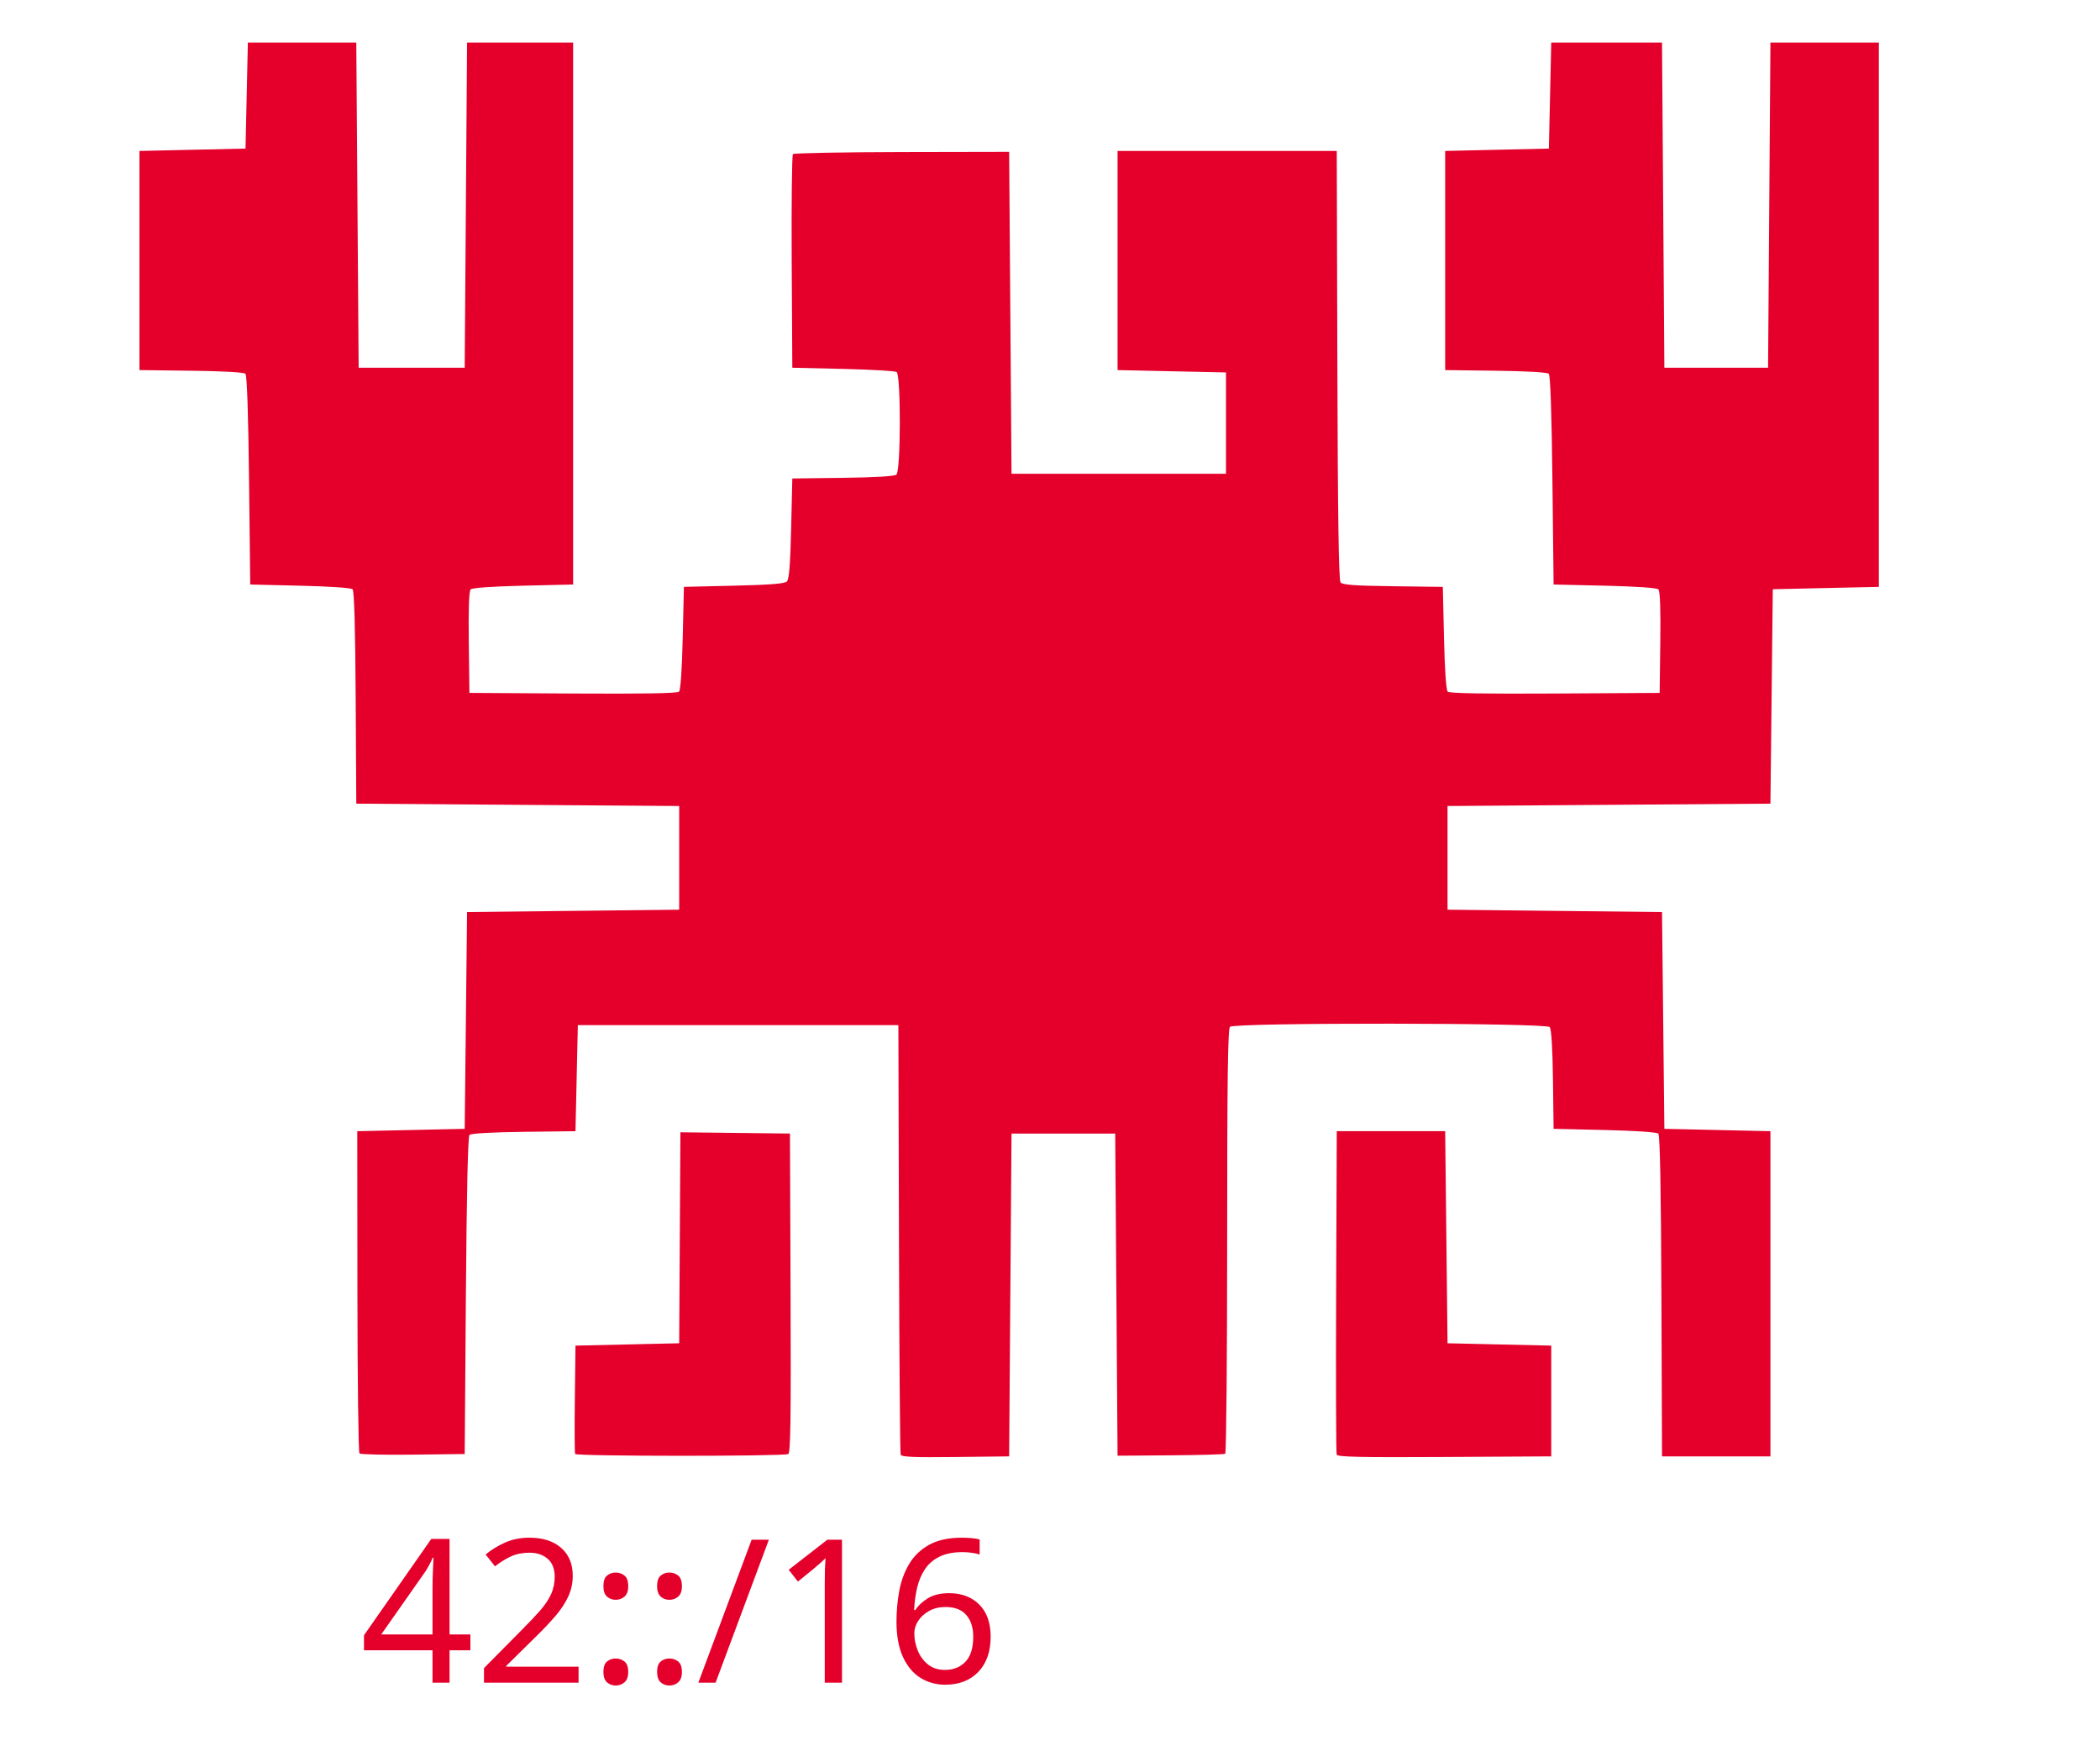
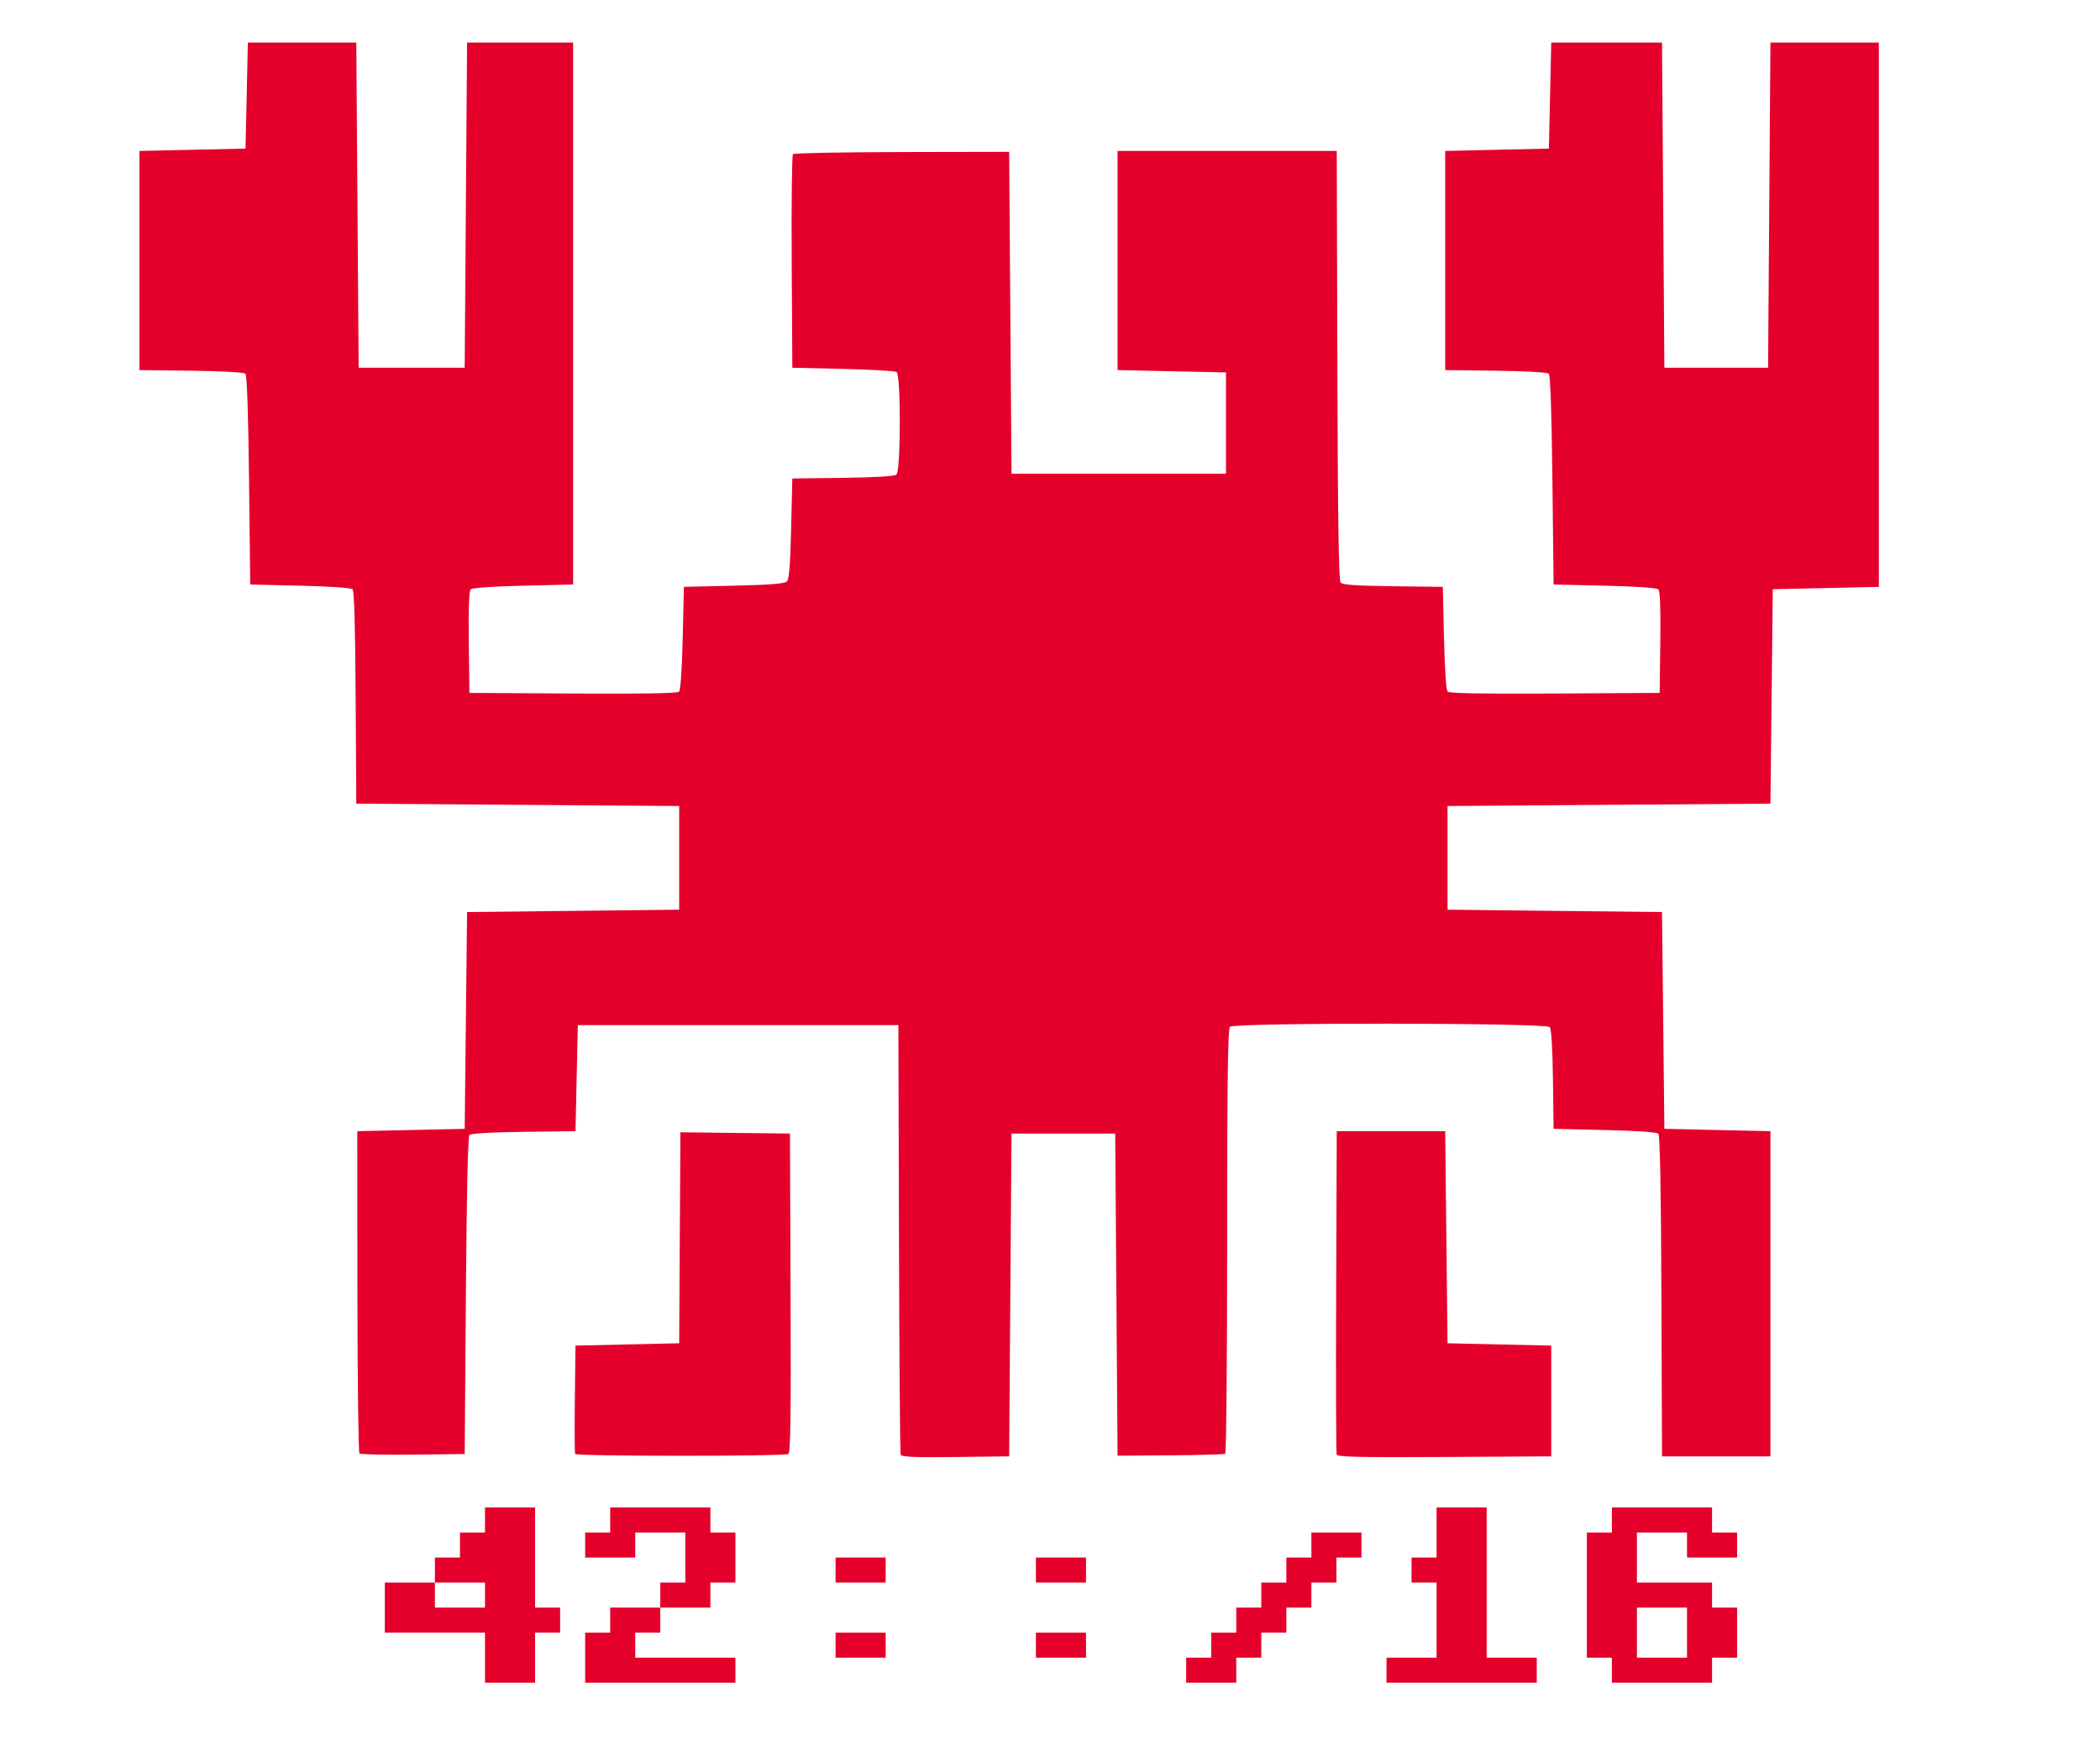
<svg xmlns="http://www.w3.org/2000/svg" id="svg2876" version="1.1" width="891" height="743">
  <defs id="defs2880">
    </defs>
  <path style="fill:#e4002b;fill-opacity:1" d="m 244.022,617.035 c -0.216,-0.562 -0.271,-11.137 -0.122,-23.5 l 0.27,-22.477 22,-0.5 22,-0.5 0.26,-44.768 0.26,-44.768 23.24,0.268 23.24,0.268 0.257,67.779 c 0.204,53.701 -0.004,67.874 -1,68.239 -2.76,1.01 -90.017,0.972 -90.405,-0.04 z" id="path3699" />
  <path style="fill:#e4002b;fill-opacity:1" d="m 382.143,617.326 c -0.263,-0.698 -0.59,-41.994 -0.726,-91.769 l -0.248,-90.5 -68,0 -68,0 -0.5,22.5 -0.5,22.5 -21.97,0.27 c -13.362,0.164 -22.374,0.673 -23,1.3 -0.676,0.676 -1.202,24.125 -1.53,68.23 l -0.5,67.2 -21.93,0.27 c -12.061,0.149 -22.29,-0.09 -22.73,-0.53 -0.44,-0.44 -0.828,-31.386 -0.862,-68.77 l -0.062,-67.97 22.792,-0.5 22.792,-0.5 0.5,-46 0.5,-46 45,-0.5 45,-0.5 0,-22 0,-22 -68.5,-0.5 -68.5,-0.5 -0.26,-44.96 c -0.17,-29.364 -0.62,-45.321 -1.297,-46 -0.619,-0.62 -9.586,-1.241 -22.24,-1.54 l -21.203,-0.5 -0.5,-44.201 c -0.32,-28.32 -0.87,-44.571 -1.53,-45.23 -0.626,-0.626 -9.645,-1.135 -23,-1.299 l -21.97,-0.27 0,-46.5 0,-46.5 22.5,-0.5 22.5,-0.5 0.5,-22.5 0.5,-22.5 23,0 23,0 0.5,69 0.5,69 22.5,0 22.5,0 0.5,-69 0.5,-69 22.5,0 22.5,0 0,115 0,115 -21.203,0.5 c -13.064,0.308 -21.612,0.911 -22.27,1.57 -0.708,0.71 -0.977,8.29 -0.797,22.5 l 0.27,21.43 43.939,0.261 c 29.904,0.177 44.278,-0.077 45,-0.798 0.65,-0.648 1.254,-9.471 1.561,-22.761 l 0.5,-21.702 21.201,-0.5 c 15.494,-0.365 21.551,-0.85 22.5,-1.799 0.949,-0.949 1.433,-7.006 1.799,-22.5 l 0.5,-21.201 21.422,-0.27 c 13.745,-0.173 21.898,-0.665 22.75,-1.372 1.865,-1.548 1.938,-42.344 0.078,-43.548 -0.688,-0.445 -10.925,-1.034 -22.75,-1.309 l -21.5,-0.5 -0.26,-44.94 c -0.143,-24.717 0.091,-45.291 0.521,-45.721 0.43,-0.43 21.247,-0.821 46.26,-0.87 l 45.479,-0.088 0.5,68.309 0.5,68.309 45.5,0 45.5,0 0,-21.5 0,-21.5 -23,-0.5 -23,-0.5 0,-46.5 0,-46.5 46.5,0 46.5,0 0.255,90.904 c 0.181,64.339 0.577,91.292 1.356,92.23 0.837,1.009 6.163,1.391 22.245,1.596 l 21.144,0.27 0.5,21.702 c 0.306,13.288 0.911,22.113 1.561,22.761 0.722,0.72 15.248,0.975 45.5,0.798 l 44.439,-0.261 0.27,-21.43 c 0.179,-14.211 -0.089,-21.79 -0.798,-22.5 -0.66,-0.662 -9.35,-1.261 -22.77,-1.57 l -21.702,-0.5 -0.5,-44.201 c -0.32,-28.308 -0.87,-44.571 -1.529,-45.229 -0.624,-0.623 -9.494,-1.135 -22.5,-1.299 l -21.471,-0.271 0,-46.5 0,-46.5 22,-0.5 22,-0.5 0.5,-22.5 0.5,-22.5 23.5,0 23.5,0 0.5,69 0.5,69 22,0 22,0 0.5,-69 0.5,-69 23,0 23,0 0,115.5 0,115.5 -22.5,0.5 -22.5,0.5 -0.5,45.5 -0.5,45.5 -68.5,0.5 -68.5,0.5 0,22 0,22 45.5,0.5 45.5,0.5 0.5,46 0.5,46 22.5,0.5 22.5,0.5 0,69 0,69 -23,0 -23,0 -0.257,-67.957 c -0.172,-45.397 -0.602,-68.303 -1.298,-69 -0.626,-0.627 -9.695,-1.242 -22.743,-1.543 l -21.702,-0.5 -0.271,-20.923 c -0.173,-13.375 -0.668,-21.401 -1.372,-22.25 -1.536,-1.851 -133.809,-1.975 -135.657,-0.127 -0.915,0.915 -1.2,22.476 -1.2,90.941 0,49.358 -0.37,89.969 -0.822,90.249 -0.452,0.279 -10.914,0.58 -23.25,0.668 l -22.428,0.161 -0.5,-68.359 -0.5,-68.359 -22,0 -22,0 -0.5,68.5 -0.5,68.5 -22.774,0.269 c -17.679,0.209 -22.881,-0.015 -23.252,-1 z" id="path3697" />
  <path style="fill:#e4002b;fill-opacity:1" d="m 567.133,617.317 c -0.265,-0.693 -0.365,-31.86 -0.223,-69.26 l 0.259,-68 23,0 23,0 0.5,45 0.5,45 22,0.5 22,0.5 0,23.5 0,23.5 -45.277,0.26 c -35.688,0.205 -45.379,-0.007 -45.759,-1 z" id="path2921" />
-   <text xml:space="preserve" style="font-size:40px;font-style:normal;font-variant:normal;font-weight:normal;font-stretch:normal;fill:#000000;fill-opacity:1;stroke:none;font-family:Adore64;-inkscape-font-specification:Adore64" x="152.651" y="714.115" id="text3744">
-     <tspan id="tspan3746" x="152.651" y="714.115" style="font-size:85px;fill:#e4002b;fill-opacity:1">42::/16</tspan>
-   </text>
+   <g aria-label="42::/16" style="font-style:normal;font-variant:normal;font-weight:normal;font-stretch:normal;line-height:0%;font-family:Adore64;-inkscape-font-specification:Adore64;fill:#000000;fill-opacity:1;stroke:none" id="text3744">
+     <path d="m 184.526,682.24 h 21.25 v -10.625 h -21.25 z m -21.25,10.625 v -21.25 h 21.25 v -10.625 h 10.625 v -10.625 h 10.625 v -10.625 h 21.25 v 42.5 h 10.625 v 10.625 h -10.625 v 21.25 h -21.25 v -21.25 z" style="font-size:85px;line-height:1.25;fill:#e4002b;fill-opacity:1" id="path68" />
+     <path d="m 258.901,692.865 v -10.625 h 21.25 v -10.625 h 10.625 v -21.25 h -21.25 v 10.625 h -21.25 v -10.625 h 10.625 v -10.625 h 42.5 v 10.625 h 10.625 v 21.25 h -10.625 v 10.625 h -21.25 v 10.625 h -10.625 v 10.625 h 42.5 v 10.625 h -63.75 v -21.25 z" style="font-size:85px;line-height:1.25;fill:#e4002b;fill-opacity:1" id="path70" />
+     <path d="m 354.526,660.99 h 21.25 v 10.625 h -21.25 z m 21.25,42.5 h -21.25 v -10.625 h 21.25 z" style="font-size:85px;line-height:1.25;fill:#e4002b;fill-opacity:1" id="path72" />
+     <path d="m 439.526,660.99 h 21.25 v 10.625 h -21.25 z m 21.25,42.5 h -21.25 v -10.625 h 21.25 z" style="font-size:85px;line-height:1.25;fill:#e4002b;fill-opacity:1" id="path74" />
+     <path d="m 577.651,650.365 v 10.625 h -10.625 v 10.625 h -10.625 v 10.625 h -10.625 v 10.625 h -10.625 v 10.625 h -10.625 v 10.625 h -21.25 v -10.625 h 10.625 v -10.625 h 10.625 v -10.625 h 10.625 v -10.625 h 10.625 v -10.625 h 10.625 v -10.625 z" style="font-size:85px;line-height:1.25;fill:#e4002b;fill-opacity:1" id="path76" />
+     <path d="m 588.276,703.49 h 21.25 v -31.875 h -10.625 v -10.625 h 10.625 v -21.25 h 21.25 v 63.75 h 21.25 v 10.625 h -63.75 z" style="font-size:85px;line-height:1.25;fill:#e4002b;fill-opacity:1" id="path78" />
+     <path d="m 726.401,639.74 v 10.625 h 10.625 v 10.625 h -21.25 v -10.625 h -21.25 v 21.25 h 31.875 v 10.625 h 10.625 v 21.25 h -10.625 v 10.625 h -42.5 v -10.625 h -10.625 v -53.125 h 10.625 v -10.625 z m -10.625,63.75 v -21.25 h -21.25 v 21.25 z" style="font-size:85px;line-height:1.25;fill:#e4002b;fill-opacity:1" id="path80" />
+   </g>
</svg>
